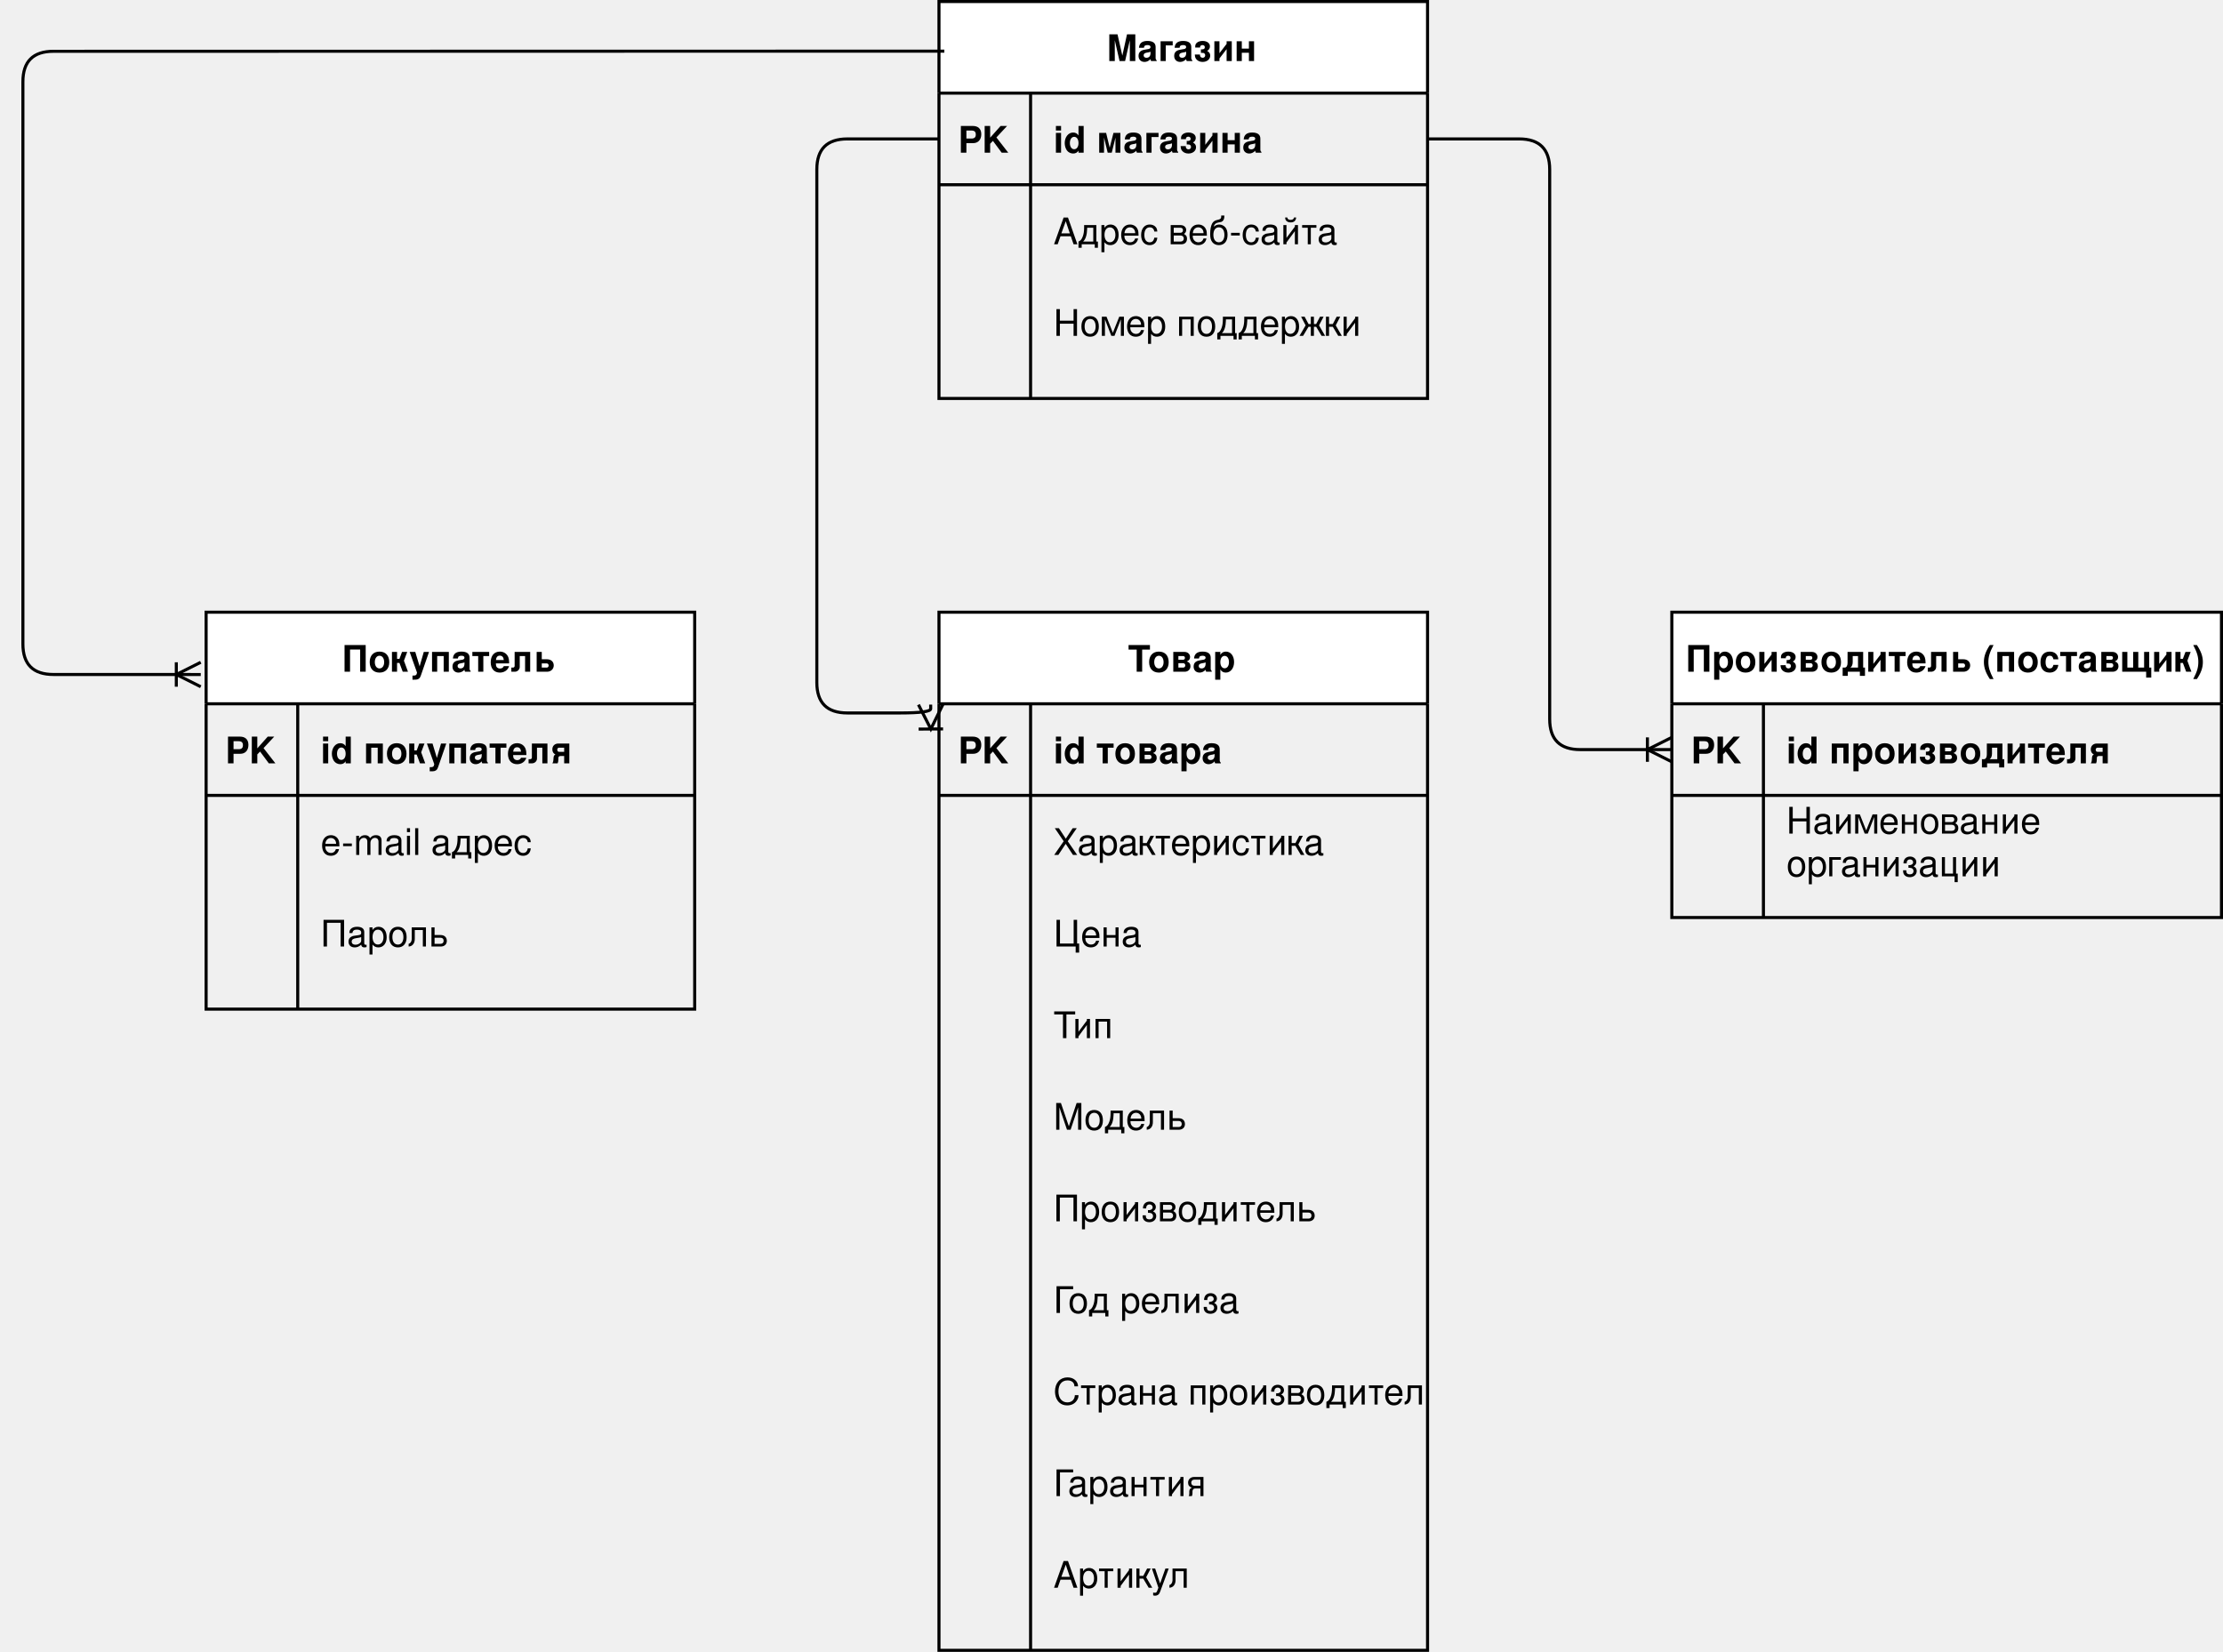
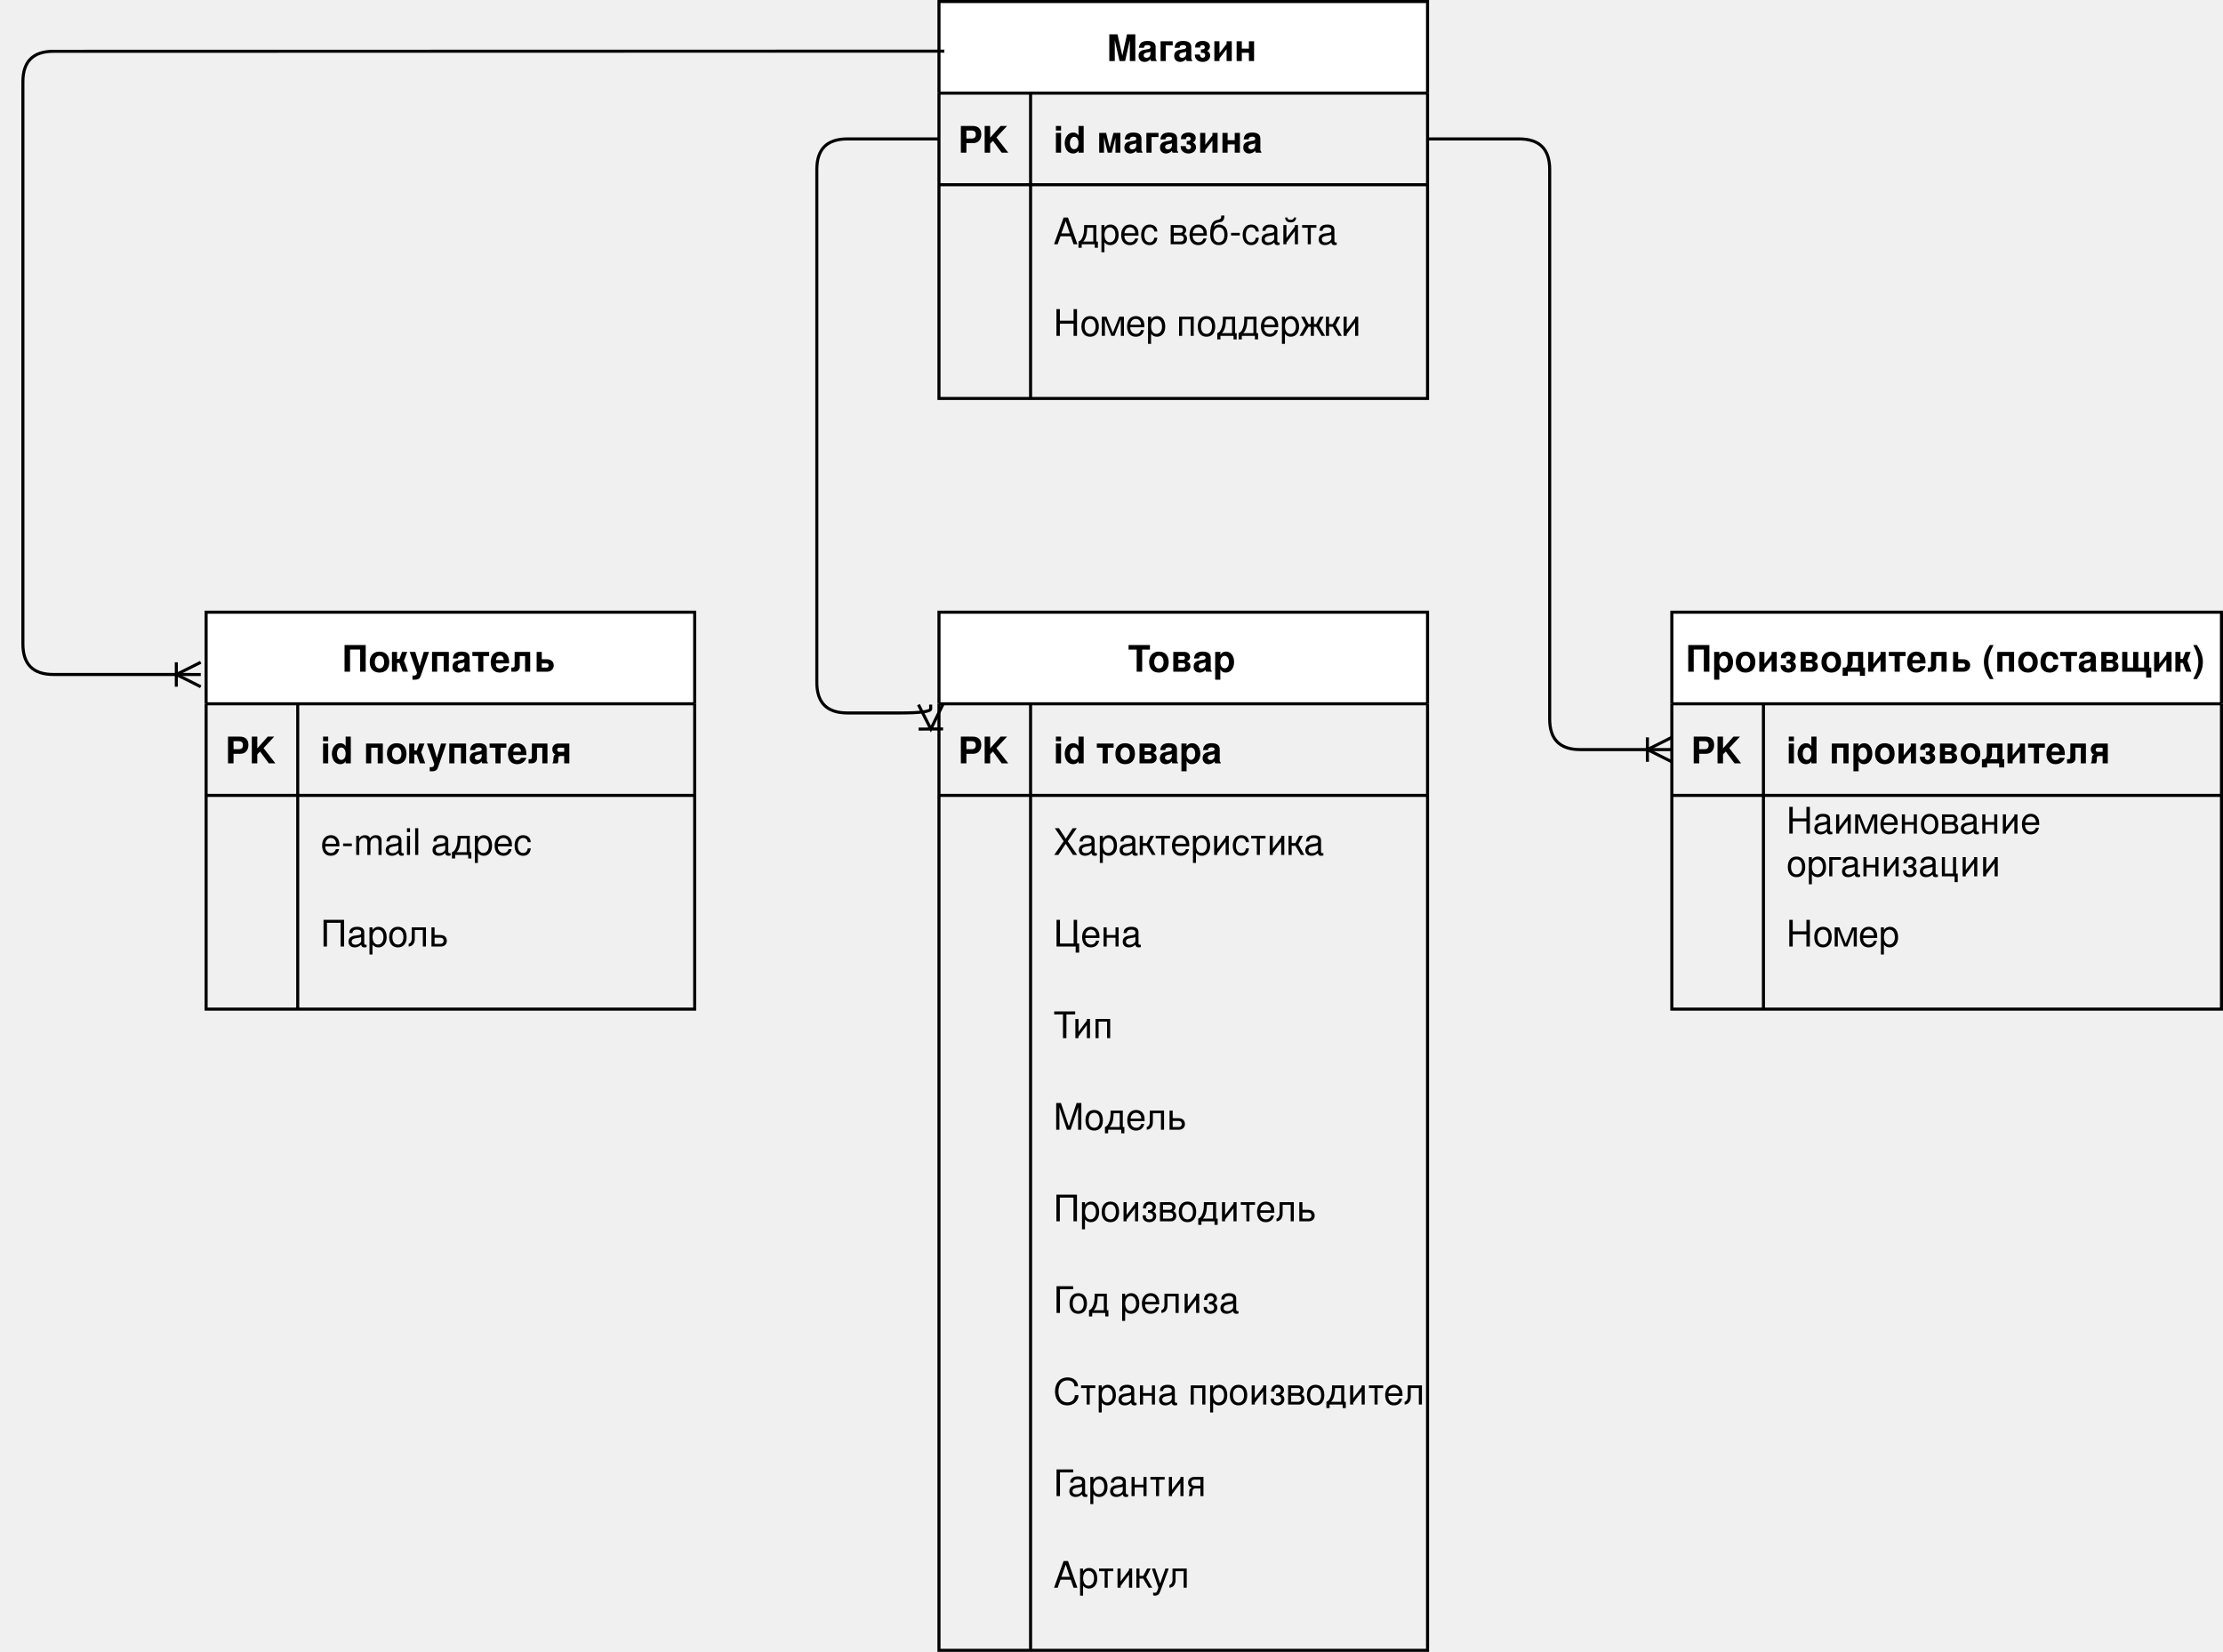
- <svg xmlns="http://www.w3.org/2000/svg" version="1.1" width="728px" height="541px" viewBox="-0.5 -0.5 728 541" content="&lt;mxfile host=&quot;app.diagrams.net&quot; modified=&quot;2020-12-15T15:00:37.733Z&quot; agent=&quot;5.0 (Windows NT 10.0; Win64; x64) AppleWebKit/537.36 (KHTML, like Gecko) Chrome/86.0.424.198 YaBrowser/20.11.3.183 Yowser/2.5 Safari/537.36&quot; etag=&quot;P1OF4cOd9rVtmtXxOGGs&quot; version=&quot;14.0.1&quot; type=&quot;github&quot;&gt;&lt;diagram id=&quot;C5RBs43oDa-KdzZeNtuy&quot; name=&quot;Page-1&quot;&gt;7V1bc5s4FP41ntl9SIeLwfjRt7S7TTttmm27+6YG2WaWgIuVxN5fvxKSQCBwoDZGEM9kCDqWZXy+cz7pHF08MGcPu7cR2Kw/hC70B4bm7gbmfGAYuj4a439EsqeSkcMEq8hzWaVU8MX7DzKhxqSPngu3mYooDH3kbbLC+zAI4D3KyEAUhc/ZasvQz37qBqygJPhyD3xZ+s1z0ZpKHWOUyt9Bb7Xmn6zb7Ps9AF6ZfZPtGrjhsyAyFwNzFoUhoncPuxn0ifK4Xr79sf/m3/xrv/3z8/Yn+Gv6/u7j1yva2HWdtyRfIYIB+uWmna+O9c7TduPg8/jz993dEq0+srdoT8B/ZPoazLXBeEauUy2+msL9KL468XXOtIL2XNVYQRtyi8APIppuEYgQswhTwwKMMQJeACMs0OOy74PN1ourU8na890bsA8fEW+Il6ZLbwfdW2oQpC62jRvcGCmSxpe48S/sYcjLwPdWAb6/x0ojnziN4BY/yw3YIlajolqZ+p9ghOBOMCqm5rcwfIAo2uMq7FWTWwxzmSErPqf2p9tMthZtz2RCwGx+lTSd4opvGLQ1YNZlmMvAw+pAHvBvsS+CYBXjmIWJ6NqNws0diFYQMcEm9IiWF09YlQkgnu/PQj8kaAdhQFpC4Ya96MMlf++PEKHwgYPK1JE0GqvCmuI/rJyZ9sYaWPhxZ7isp2X8R6pHaBYGWxRhGyNtQAz1MyRwF0B90B1ehppBa1aEtjFkDQnZT+/rYRvTLkixrQ2bloMt74ghVufSj5lz7bkuDKrjUd31BADMc+rflPSPqxuULauxKJW3CxnnSlp3ut2Aey9Y3dB32jlMrXNhuhuU+thZMR52gj3zmHaAPe222dM6EtmTOyJ0Pd7ekdQ5rAxGW9RpF489KUcOB1gBDr234nud06rBhfiqX7HXUnYdxxKjG7x6FoBV4dHRhUeb4dFx2zzq9JdHR5XBaItHx8U8SkeWC2EkajFOZTx6LVQYCldLoF47vk7YgLW/ZFodZVXI1CjpPkVUJzGSpoC2JnSOtAedxpJZKbavPZnjZHM5CiRzjG70o+1ncxIX6VA6R+5J+5TPMdTvTQ25O00zOr9Grteqd5wnzO7UQFiVnpQ3rDifth+X1OfT1hM85rEzHwpHJmb1OLG17Lg8PQGvHoDnc0I9kOxRmzLPg5syFClPc1wo8jQU2Xruxjx2ekNlijQrw9EaRRbMQaRxvCYw46JSvN4DfqwOmjL8WJKDu5bgc4QZYENKwDnl6Rntt2wEQmc9hJkO1iKWjIVPmvxeaimvPbNjcZo9lNpxCsxI1xqbae5GKNJ+aidxuKNSO0XgNreKQA5F+pTaGaofjQzlaCST2jkJVb+mZE8NzA/01NZZbeASyTTFsEXJnvMybI8jmaH6kcywJJKZCwNUJzsdnSyAXAgsqwlyh9UkK6pxaG3qRKvCEFheXDmXuJvGULYg7/NMdg1DUYWT7WLDmRhFpkFXMFxCmko7DyrPVpvDxsAtWKegYIfbfkiTeEF3ZqtteSVCn0Iau3oyt7U1tPJ6ARbSJMFJEX/Ou7A29oSBSg0kVUkpjuRgVUXebD9Qqc+brc9Kj44NQhUOVBK7VZc0RwVxIhlvWgUcOU9W+iSpnuRVR8rCO8JyWeX59Twgq8Knun7sIvULoZYRautz2LpeMAHXF0ZNLVddStV54JnnVFtK9fSZF+tApQwxmhdibIoYE7dojxmLlib0hhnNDjBj0Zx+mt102ORjjzmxBkjKcGLBZP2FE0/EiVbrnFiwEKA/nDisPmvQHicWJEDmyblT4jKLapsUe8CSNWBThyUvJ6M0xpJO+yzZ49NRUtNVmSXLt3ifalVxj/m0e+ej6FY3dnZ3kU+T80jb41Orx6ekpKarMJ9aJbs0zAxjGlp2NyKlS2lNWY+pswaW6lDnZSjaGHVWXkTWHLp9HopaHRiKWsVD0Uky+Z2bMk+mek67uaLXI9YadqAO7V7ypI3R7qh92u1zntTqQJ7UKsmTJhseZNoV1yJ1YTvamSBsgTGjf5zJ7U/tcT9fXlvrr8HVcLG84mHoaydMCbLKHHpgOfwZCbMY3O6eNvQCHgdsuRW6LH6egu5qTk+Upjwpr9NMTnCbdpcnTwmdMgNLu4IrQXcF+QYBTDjrcBUGwF+kUrqFgG4Dw8ZhTtfowWeuAAN3Qn5eCBcXtxixu/ADCPbkhZ2HvhNU3mi6zsp/x2XdsFh5vuP+RQp7ofAJRh5WQbzRLJYFWB2kuaukPSJhDVojLkhbjEt7sZRvU8b40O6xbfgY3cMDumYYIt6JlNXjZxsRtVcdLiVHZRSenxFBHyDvCWZst8iW2Gd8Ir1QaqVJO3zObJwzR/rV2btSi5QaMnIN5duhqpHawfYD9kI11kmWPm9ucx6LqcsfKlOb71pIvYp+fOpjCQLHuF2FEX/DbpdxuRccLuNco6xzac5YAefiP3n2knPx+FAd58qfjpPn+srOlWtIOhj5VN6VO6nZsQ4/Vv5gZ7Ypp2H/qpDIbNa/9F/xLy3rWtYLjtWSD/E8tTI+ZOVsLPGpuj5k5xrKt1PiQi+bLS6mP2BIq6c/A2ku/gc=&lt;/diagram&gt;&lt;/mxfile&gt;" resource="https://app.diagrams.net/#Hpaw-wow%2FDataBase%2Fmain%2FLogicDiag.svg">
+ <svg xmlns="http://www.w3.org/2000/svg" version="1.1" width="728px" height="541px" viewBox="-0.5 -0.5 728 541" content="&lt;mxfile host=&quot;app.diagrams.net&quot; modified=&quot;2020-12-15T15:02:21.668Z&quot; agent=&quot;5.0 (Windows NT 10.0; Win64; x64) AppleWebKit/537.36 (KHTML, like Gecko) Chrome/86.0.424.198 YaBrowser/20.11.3.183 Yowser/2.5 Safari/537.36&quot; etag=&quot;NbS92WjNYbyu_lYH8NUI&quot; version=&quot;14.0.1&quot; type=&quot;github&quot;&gt;&lt;diagram id=&quot;C5RBs43oDa-KdzZeNtuy&quot; name=&quot;Page-1&quot;&gt;7V1bc5s4FP41ntl9SIe78aNvaXebdtok23b3jQbZZhaDi0li769fCSQQSDgQG0sQz2QIOpaP8fnO+SQdXTzQp+vd+8jZrD6FLvAHmuLuBvpsoGmqOhzBf0iyTyVDGwuWkefiSrngzvsPYKGCpY+eC7aFinEY+rG3KQofwiAAD3FB5kRR+Fystgj94qdunCVgBHcPjs9Kv3tuvEqltjbM5R+At1yRT1Yt/P3WDqmMv8l25bjhMyXS5wN9GoVhnN6td1PgI+MRu3z/Y//dv/nXev/n1+0v56/Jx/vP365SZddN3pJ9hQgE8atV299s84On7EbB19HXH7v7Rbz8jN+iPDn+I7bXYKYMRlN0nSjJVafuh8nVTq4zbJV4T0wNDbRBt7HzE4km29iJYuwRugIFEOPY8QIQQYGalH3f2Wy9pHoqWXm+e+Psw8eYKCKlycLbAfc2dQhUF/rGDVSGikj5Aiq/ww+DXnZ8bxnA+wdoNPSJkwhs4bPcONsY16hpVmz+JxDFYEc5FTbzexCuQRztYRX8qk48BoeMgYvPuf+pFpataN/TsdDBPr/MVOe4whsMbQOYVRbmKvCgOWLP8W9hLDrBMsGxCBOytRuFm3snWoIYCzahh6w8f4KmzADxfH8a+iFCOwgDpCkON/hFHyzIe3+GcRyuCajYHJnSxBTmBP5B40yVd+bAhI87hWU1L8M/VD2Kp2GwjSPoY0gHgFA/AwQ3B+qD4fAy1BhavSa0rSGrMch++dgM24R2nRzbxrApJdjKgRhCcy78hDlXnuuCoD4e9UOPAkA/p/11xv6wupayZT0WTeViISNcmdadbDfOgxcsb9J3WiVMzXNhuhtUxthZMTY6wZ5lTDvAnpZo9jSPRPbkgQhcj+g7kjqN2mCIok6L3/dMOdIYQAPY6b2Z3KuEVjUihFf1Cr+Ws+sokWjd4NWzACwLjw4vPNoOj45E86jdXx4d1gZDFI+O+Dya9iznVE/UxJyKefSaqmBQV5OiXiu5jnGHtb9kWh9lWchUq2g+aVTHCZI6hbZCNY5pCzpJJNNKbN96Mscu5nIkSOZo3WhHxWdzshDpUDqHbUn7lM/R5G9NNbY5zTM6ryPXa9kbzhNmdxogLEtLShRLzqfixyXN+VR4gkc/duZD4pGJXn+cKCw7zk5PgKu14/mEUA8ke+SmzPPgJg1FstMcF4o8DUUKz93ox05vyEyRem04hFEkZw4iH8crFDPOa43Xe8CP9UGThh8rcnDXDHw2NQOsMQk4uzo9o/xWHIGksx7UTAfWCCUj6pPGv1d6ylvP7JiEZg+ldmyOG7WX2jG6MRQRn9rJAu6o1A4P3PawZYcifUrtGPKPRgx2NFJI7ZyEqt9SsqcB5gdaavOsPnAZybTFsLxkz3kZtscjGUP+kYxRMZKZUR1UuzgdnS2AnFMsq1ByG9dEK6rh0FpXkVWpLjC7uHLGcHc6hrIoeZ9nshs4igBOjv6xx7e/lMf9bHFtrr4FV8Z8caVzprLfIiczkNWm6UbZpbY4mY/tsZPV4jj5BTgOuLIQTuY/D2dl1uzw4qCuMuMp4ZKlt2rxm9Sxxms0D8L31pM95T1Ztdfx6EZr4Haj2ROf7MmioDvreCy22etTsseqP80lbHcB2/LhZE+WtuHx56wLuwZOmMJpgKQsky1DNo0nI2+KT+E0503h63WGx6bnJE7hZH4rL2kOORk01N80ORw5y9ZAaoUBRJ4cp+cnbWojgfT8eh6QZeFTVT12+86FUJvkX85KqKrKWZrQF0bNPVdeSlXJwLPMqRaTBO8zLzaBShpi5GXPLsR4EmLMwkIcM/IWbfWGGfUOMCNvtVOe3bTxsowec2IDkKThRM4ypgsnnogTTeGcyFki1R9ONOrPGojjRE4CZJadyEcvQKu3fbsHLNkANnlY8nJmVGssaYtnyR6fG5W7rswsWX34xan2W/SYT7t3cpRqduPMiy7yaXZSszg+NXt8flTuuhLzqVmxf00vMKamFPdpp3TJrLbtMXU2wFIe6rx0RVujztqLyNpDt89dUbMDXVGT3xUdZ5PfpSnzbKrntNvOet1jbeAH8tDuJU/aGu0OxdNun/OkZgfypGZFnjTbCsbSLr0WqQsbdc8EoQDG5O7FIMPQt06Yr9kFlnLogeXwZyRMPrjdPYftNfuKUl8WQpf85+E0V7P0rP2UJ9l1mtnZlpPu8uQpoZOmY2nVCCXgLgHZIAAJZxUuw8Dx57k03UKQbgODzqFPVvHax6EAAneMfngNFue3ELH78JMT7NELOy/+gVB5p6gqLv+dlFXNxOXZjsQXKuypwhcQedAEyUazRBZAcyB1V5k+JMEKzSER5BqT0p4ulXWyGB/aPbYNH6MHcMDWGMOYNCJV9cipb8jsdbtLqsLxmkwYAd+JvSdQ8F2eL+HP+IJaodxLMz1kzmxUcsf0q+N35R7JKNJKisp6UtMweqD/OHuqGm4kK5+3tDkPj6mrH6pQm+xayKMq/fg8xjIEjgm7Gj3+lsOuEHIvBFwhuIbF4FLskQTBRX4M8qXgIuNDeYKrfG5YmetrB1dJEXOu2Kmiq3SGvW0efqzykfd4U07L8VUjkdlufKmviS+lGFrmC4ElKIZInlqaGDJLPpbFVNMYskqKynoqQuhlt4XF/Kdd0+r5D+Tq8/8B&lt;/diagram&gt;&lt;/mxfile&gt;" resource="https://app.diagrams.net/#Hpaw-wow%2FDataBase%2Fmain%2FLogicDiag.svg">
  <defs>
    <clipPath id="mx-clip-307-30-30-30-0">
      <rect x="307" y="30" width="30" height="30" />
    </clipPath>
    <clipPath id="mx-clip-343-30-124-30-0">
      <rect x="343" y="30" width="124" height="30" />
    </clipPath>
    <clipPath id="mx-clip-343-60-124-30-0">
      <rect x="343" y="60" width="124" height="30" />
    </clipPath>
    <clipPath id="mx-clip-343-90-124-30-0">
      <rect x="343" y="90" width="124" height="30" />
    </clipPath>
    <clipPath id="mx-clip-67-230-30-30-0">
      <rect x="67" y="230" width="30" height="30" />
    </clipPath>
    <clipPath id="mx-clip-103-230-124-30-0">
      <rect x="103" y="230" width="124" height="30" />
    </clipPath>
    <clipPath id="mx-clip-103-260-124-30-0">
      <rect x="103" y="260" width="124" height="30" />
    </clipPath>
    <clipPath id="mx-clip-103-290-124-30-0">
      <rect x="103" y="290" width="124" height="30" />
    </clipPath>
    <clipPath id="mx-clip-547-230-30-30-0">
      <rect x="547" y="230" width="30" height="30" />
    </clipPath>
    <clipPath id="mx-clip-583-230-144-30-0">
      <rect x="583" y="230" width="144" height="30" />
    </clipPath>
    <clipPath id="mx-clip-583-260-144-30-0">
      <rect x="583" y="260" width="144" height="30" />
+     </clipPath>
+     <clipPath id="mx-clip-583-290-144-30-0">
+       <rect x="583" y="290" width="144" height="30" />
    </clipPath>
    <clipPath id="mx-clip-307-230-30-30-0">
      <rect x="307" y="230" width="30" height="30" />
    </clipPath>
    <clipPath id="mx-clip-343-230-124-30-0">
      <rect x="343" y="230" width="124" height="30" />
    </clipPath>
    <clipPath id="mx-clip-343-260-124-30-0">
      <rect x="343" y="260" width="124" height="30" />
    </clipPath>
    <clipPath id="mx-clip-343-290-124-30-0">
      <rect x="343" y="290" width="124" height="30" />
    </clipPath>
    <clipPath id="mx-clip-343-320-124-30-0">
      <rect x="343" y="320" width="124" height="30" />
    </clipPath>
    <clipPath id="mx-clip-343-350-124-30-0">
      <rect x="343" y="350" width="124" height="30" />
    </clipPath>
    <clipPath id="mx-clip-343-380-124-30-0">
      <rect x="343" y="380" width="124" height="30" />
    </clipPath>
    <clipPath id="mx-clip-343-410-124-30-0">
      <rect x="343" y="410" width="124" height="30" />
    </clipPath>
    <clipPath id="mx-clip-343-440-124-30-0">
      <rect x="343" y="440" width="124" height="30" />
    </clipPath>
    <clipPath id="mx-clip-343-470-124-30-0">
      <rect x="343" y="470" width="124" height="30" />
    </clipPath>
    <clipPath id="mx-clip-343-500-124-30-0">
      <rect x="343" y="500" width="124" height="30" />
    </clipPath>
  </defs>
  <g>
    <path d="M 307 30 L 307 0 L 467 0 L 467 30" fill="#ffffff" stroke="#000000" stroke-miterlimit="10" pointer-events="all" />
    <path d="M 307 30 L 307 130 L 467 130 L 467 30" fill="none" stroke="#000000" stroke-miterlimit="10" pointer-events="none" />
    <path d="M 307 30 L 467 30" fill="none" stroke="#000000" stroke-miterlimit="10" pointer-events="none" />
    <path d="M 337 30 L 337 130" fill="none" stroke="#000000" stroke-miterlimit="10" pointer-events="none" />
    <g fill="#000000" font-family="Helvetica" font-weight="bold" pointer-events="none" text-anchor="middle" font-size="12px">
      <text x="386.5" y="19.5">Магазин</text>
    </g>
    <path d="M 307 30 M 467 30 M 467 60 L 307 60" fill="none" stroke="#000000" stroke-miterlimit="10" pointer-events="none" />
    <path d="M 307 30 M 337 30 M 337 60 M 307 60" fill="none" stroke="#000000" stroke-miterlimit="10" pointer-events="none" />
    <g fill="#000000" font-family="Helvetica" font-weight="bold" pointer-events="none" clip-path="url(#mx-clip-307-30-30-30-0)" text-anchor="middle" font-size="12px">
      <text x="321.5" y="49.5">PK</text>
    </g>
    <path d="M 337 30 M 467 30 M 467 60 M 337 60" fill="none" stroke="#000000" stroke-miterlimit="10" pointer-events="none" />
    <g fill="#000000" font-family="Helvetica" font-weight="bold" text-decoration="underline" pointer-events="none" clip-path="url(#mx-clip-343-30-124-30-0)" font-size="12px">
      <text x="344.5" y="49.5">id магазина</text>
    </g>
    <path d="M 307 60 M 467 60 M 467 90 M 307 90" fill="none" stroke="#000000" stroke-miterlimit="10" pointer-events="none" />
    <path d="M 307 60 M 337 60 M 337 90 M 307 90" fill="none" stroke="#000000" stroke-miterlimit="10" pointer-events="none" />
    <path d="M 337 60 M 467 60 M 467 90 M 337 90" fill="none" stroke="#000000" stroke-miterlimit="10" pointer-events="none" />
    <g fill="#000000" font-family="Helvetica" pointer-events="none" clip-path="url(#mx-clip-343-60-124-30-0)" font-size="12px">
      <text x="344.5" y="79.5">Адрес веб-сайта</text>
    </g>
    <path d="M 307 90 M 467 90 M 467 120 M 307 120" fill="none" stroke="#000000" stroke-miterlimit="10" pointer-events="none" />
    <path d="M 307 90 M 337 90 M 337 120 M 307 120" fill="none" stroke="#000000" stroke-miterlimit="10" pointer-events="none" />
    <path d="M 337 90 M 467 90 M 467 120 M 337 120" fill="none" stroke="#000000" stroke-miterlimit="10" pointer-events="none" />
    <g fill="#000000" font-family="Helvetica" pointer-events="none" clip-path="url(#mx-clip-343-90-124-30-0)" font-size="12px">
      <text x="344.5" y="109.5">Номер поддержки</text>
    </g>
    <path d="M 67 230 L 67 200 L 227 200 L 227 230" fill="#ffffff" stroke="#000000" stroke-miterlimit="10" pointer-events="none" />
    <path d="M 67 230 L 67 330 L 227 330 L 227 230" fill="none" stroke="#000000" stroke-miterlimit="10" pointer-events="none" />
    <path d="M 67 230 L 227 230" fill="none" stroke="#000000" stroke-miterlimit="10" pointer-events="none" />
    <path d="M 97 230 L 97 330" fill="none" stroke="#000000" stroke-miterlimit="10" pointer-events="none" />
    <g fill="#000000" font-family="Helvetica" font-weight="bold" pointer-events="none" text-anchor="middle" font-size="12px">
      <text x="146.5" y="219.5">Покупатель</text>
    </g>
    <path d="M 67 230 M 227 230 M 227 260 L 67 260" fill="none" stroke="#000000" stroke-miterlimit="10" pointer-events="none" />
    <path d="M 67 230 M 97 230 M 97 260 M 67 260" fill="none" stroke="#000000" stroke-miterlimit="10" pointer-events="none" />
    <g fill="#000000" font-family="Helvetica" font-weight="bold" pointer-events="none" clip-path="url(#mx-clip-67-230-30-30-0)" text-anchor="middle" font-size="12px">
      <text x="81.5" y="249.5">PK</text>
    </g>
    <path d="M 97 230 M 227 230 M 227 260 M 97 260" fill="none" stroke="#000000" stroke-miterlimit="10" pointer-events="none" />
    <g fill="#000000" font-family="Helvetica" font-weight="bold" text-decoration="underline" pointer-events="none" clip-path="url(#mx-clip-103-230-124-30-0)" font-size="12px">
      <text x="104.5" y="249.5">id покупателя</text>
    </g>
    <path d="M 67 260 M 227 260 M 227 290 M 67 290" fill="none" stroke="#000000" stroke-miterlimit="10" pointer-events="none" />
    <path d="M 67 260 M 97 260 M 97 290 M 67 290" fill="none" stroke="#000000" stroke-miterlimit="10" pointer-events="none" />
    <path d="M 97 260 M 227 260 M 227 290 M 97 290" fill="none" stroke="#000000" stroke-miterlimit="10" pointer-events="none" />
    <g fill="#000000" font-family="Helvetica" pointer-events="none" clip-path="url(#mx-clip-103-260-124-30-0)" font-size="12px">
      <text x="104.5" y="279.5">e-mail адрес</text>
    </g>
    <path d="M 67 290 M 227 290 M 227 320 M 67 320" fill="none" stroke="#000000" stroke-miterlimit="10" pointer-events="none" />
    <path d="M 67 290 M 97 290 M 97 320 M 67 320" fill="none" stroke="#000000" stroke-miterlimit="10" pointer-events="none" />
    <path d="M 97 290 M 227 290 M 227 320 M 97 320" fill="none" stroke="#000000" stroke-miterlimit="10" pointer-events="none" />
    <g fill="#000000" font-family="Helvetica" pointer-events="none" clip-path="url(#mx-clip-103-290-124-30-0)" font-size="12px">
      <text x="104.5" y="309.5">Пароль</text>
    </g>
    <path d="M 547 230 L 547 200 L 727 200 L 727 230" fill="#ffffff" stroke="#000000" stroke-miterlimit="10" pointer-events="none" />
-     <path d="M 547 230 L 547 300 L 727 300 L 727 230" fill="none" stroke="#000000" stroke-miterlimit="10" pointer-events="none" />
+     <path d="M 547 230 L 547 330 L 727 330 L 727 230" fill="none" stroke="#000000" stroke-miterlimit="10" pointer-events="none" />
    <path d="M 547 230 L 727 230" fill="none" stroke="#000000" stroke-miterlimit="10" pointer-events="none" />
-     <path d="M 577 230 L 577 300" fill="none" stroke="#000000" stroke-miterlimit="10" pointer-events="none" />
+     <path d="M 577 230 L 577 330" fill="none" stroke="#000000" stroke-miterlimit="10" pointer-events="none" />
    <g fill="#000000" font-family="Helvetica" font-weight="bold" pointer-events="none" text-anchor="middle" font-size="12px">
      <text x="636.5" y="219.5">Производитель (поставщик)</text>
    </g>
    <path d="M 547 230 M 727 230 M 727 260 L 547 260" fill="none" stroke="#000000" stroke-miterlimit="10" pointer-events="none" />
    <path d="M 547 230 M 577 230 M 577 260 M 547 260" fill="none" stroke="#000000" stroke-miterlimit="10" pointer-events="none" />
    <g fill="#000000" font-family="Helvetica" font-weight="bold" pointer-events="none" clip-path="url(#mx-clip-547-230-30-30-0)" text-anchor="middle" font-size="12px">
      <text x="561.5" y="249.5">PK</text>
    </g>
    <path d="M 577 230 M 727 230 M 727 260 M 577 260" fill="none" stroke="#000000" stroke-miterlimit="10" pointer-events="none" />
    <g fill="#000000" font-family="Helvetica" font-weight="bold" text-decoration="underline" pointer-events="none" clip-path="url(#mx-clip-583-230-144-30-0)" font-size="12px">
      <text x="584.5" y="249.5">id производителя</text>
    </g>
    <path d="M 547 260 M 727 260 M 727 290 M 547 290" fill="none" stroke="#000000" stroke-miterlimit="10" pointer-events="none" />
    <path d="M 547 260 M 577 260 M 577 290 M 547 290" fill="none" stroke="#000000" stroke-miterlimit="10" pointer-events="none" />
    <path d="M 577 260 M 727 260 M 727 290 M 577 290" fill="none" stroke="#000000" stroke-miterlimit="10" pointer-events="none" />
    <g fill="#000000" font-family="Helvetica" pointer-events="none" clip-path="url(#mx-clip-583-260-144-30-0)" font-size="12px">
      <text x="584.5" y="272.5">Наименование </text>
      <text x="584.5" y="286.5">организации</text>
+     </g>
+     <path d="M 547 290 M 727 290 M 727 320 M 547 320" fill="none" stroke="#000000" stroke-miterlimit="10" pointer-events="none" />
+     <path d="M 547 290 M 577 290 M 577 320 M 547 320" fill="none" stroke="#000000" stroke-miterlimit="10" pointer-events="none" />
+     <path d="M 577 290 M 727 290 M 727 320 M 577 320" fill="none" stroke="#000000" stroke-miterlimit="10" pointer-events="none" />
+     <g fill="#000000" font-family="Helvetica" pointer-events="none" clip-path="url(#mx-clip-583-290-144-30-0)" font-size="12px">
+       <text x="584.5" y="309.5">Номер</text>
    </g>
    <path d="M 307 230 L 307 200 L 467 200 L 467 230" fill="#ffffff" stroke="#000000" stroke-miterlimit="10" pointer-events="none" />
    <path d="M 307 230 L 307 540 L 467 540 L 467 230" fill="none" stroke="#000000" stroke-miterlimit="10" pointer-events="none" />
    <path d="M 307 230 L 467 230" fill="none" stroke="#000000" stroke-miterlimit="10" pointer-events="none" />
    <path d="M 337 230 L 337 540" fill="none" stroke="#000000" stroke-miterlimit="10" pointer-events="none" />
    <g fill="#000000" font-family="Helvetica" font-weight="bold" pointer-events="none" text-anchor="middle" font-size="12px">
      <text x="386.5" y="219.5">Товар</text>
    </g>
    <path d="M 307 230 M 467 230 M 467 260 L 307 260" fill="none" stroke="#000000" stroke-miterlimit="10" pointer-events="none" />
    <path d="M 307 230 M 337 230 M 337 260 M 307 260" fill="none" stroke="#000000" stroke-miterlimit="10" pointer-events="none" />
    <g fill="#000000" font-family="Helvetica" font-weight="bold" pointer-events="none" clip-path="url(#mx-clip-307-230-30-30-0)" text-anchor="middle" font-size="12px">
      <text x="321.5" y="249.5">PK</text>
    </g>
    <path d="M 337 230 M 467 230 M 467 260 M 337 260" fill="none" stroke="#000000" stroke-miterlimit="10" pointer-events="none" />
    <g fill="#000000" font-family="Helvetica" font-weight="bold" text-decoration="underline" pointer-events="none" clip-path="url(#mx-clip-343-230-124-30-0)" font-size="12px">
      <text x="344.5" y="249.5">id товара</text>
    </g>
    <path d="M 307 260 M 467 260 M 467 290 M 307 290" fill="none" stroke="#000000" stroke-miterlimit="10" pointer-events="none" />
    <path d="M 307 260 M 337 260 M 337 290 M 307 290" fill="none" stroke="#000000" stroke-miterlimit="10" pointer-events="none" />
    <path d="M 337 260 M 467 260 M 467 290 M 337 290" fill="none" stroke="#000000" stroke-miterlimit="10" pointer-events="none" />
    <g fill="#000000" font-family="Helvetica" pointer-events="none" clip-path="url(#mx-clip-343-260-124-30-0)" font-size="12px">
      <text x="344.5" y="279.5">Характеристика</text>
    </g>
    <path d="M 307 290 M 467 290 M 467 320 M 307 320" fill="none" stroke="#000000" stroke-miterlimit="10" pointer-events="none" />
    <path d="M 307 290 M 337 290 M 337 320 M 307 320" fill="none" stroke="#000000" stroke-miterlimit="10" pointer-events="none" />
    <path d="M 337 290 M 467 290 M 467 320 M 337 320" fill="none" stroke="#000000" stroke-miterlimit="10" pointer-events="none" />
    <g fill="#000000" font-family="Helvetica" pointer-events="none" clip-path="url(#mx-clip-343-290-124-30-0)" font-size="12px">
      <text x="344.5" y="309.5">Цена</text>
    </g>
    <path d="M 307 320 M 467 320 M 467 350 M 307 350" fill="none" stroke="#000000" stroke-miterlimit="10" pointer-events="none" />
    <path d="M 307 320 M 337 320 M 337 350 M 307 350" fill="none" stroke="#000000" stroke-miterlimit="10" pointer-events="none" />
    <path d="M 337 320 M 467 320 M 467 350 M 337 350" fill="none" stroke="#000000" stroke-miterlimit="10" pointer-events="none" />
    <g fill="#000000" font-family="Helvetica" pointer-events="none" clip-path="url(#mx-clip-343-320-124-30-0)" font-size="12px">
      <text x="344.5" y="339.5">Тип</text>
    </g>
    <path d="M 307 350 M 467 350 M 467 380 M 307 380" fill="none" stroke="#000000" stroke-miterlimit="10" pointer-events="none" />
    <path d="M 307 350 M 337 350 M 337 380 M 307 380" fill="none" stroke="#000000" stroke-miterlimit="10" pointer-events="none" />
    <path d="M 337 350 M 467 350 M 467 380 M 337 380" fill="none" stroke="#000000" stroke-miterlimit="10" pointer-events="none" />
    <g fill="#000000" font-family="Helvetica" pointer-events="none" clip-path="url(#mx-clip-343-350-124-30-0)" font-size="12px">
      <text x="344.5" y="369.5">Модель</text>
    </g>
    <path d="M 307 380 M 467 380 M 467 410 M 307 410" fill="none" stroke="#000000" stroke-miterlimit="10" pointer-events="none" />
    <path d="M 307 380 M 337 380 M 337 410 M 307 410" fill="none" stroke="#000000" stroke-miterlimit="10" pointer-events="none" />
    <path d="M 337 380 M 467 380 M 467 410 M 337 410" fill="none" stroke="#000000" stroke-miterlimit="10" pointer-events="none" />
    <g fill="#000000" font-family="Helvetica" pointer-events="none" clip-path="url(#mx-clip-343-380-124-30-0)" font-size="12px">
      <text x="344.5" y="399.5">Производитель</text>
    </g>
    <path d="M 307 410 M 467 410 M 467 440 M 307 440" fill="none" stroke="#000000" stroke-miterlimit="10" pointer-events="none" />
    <path d="M 307 410 M 337 410 M 337 440 M 307 440" fill="none" stroke="#000000" stroke-miterlimit="10" pointer-events="none" />
    <path d="M 337 410 M 467 410 M 467 440 M 337 440" fill="none" stroke="#000000" stroke-miterlimit="10" pointer-events="none" />
    <g fill="#000000" font-family="Helvetica" pointer-events="none" clip-path="url(#mx-clip-343-410-124-30-0)" font-size="12px">
      <text x="344.5" y="429.5">Год релиза</text>
    </g>
    <path d="M 307 440 M 467 440 M 467 470 M 307 470" fill="none" stroke="#000000" stroke-miterlimit="10" pointer-events="none" />
    <path d="M 307 440 M 337 440 M 337 470 M 307 470" fill="none" stroke="#000000" stroke-miterlimit="10" pointer-events="none" />
    <path d="M 337 440 M 467 440 M 467 470 M 337 470" fill="none" stroke="#000000" stroke-miterlimit="10" pointer-events="none" />
    <g fill="#000000" font-family="Helvetica" pointer-events="none" clip-path="url(#mx-clip-343-440-124-30-0)" font-size="12px">
      <text x="344.5" y="459.5">Страна производитель</text>
    </g>
    <path d="M 307 470 M 467 470 M 467 500 M 307 500" fill="none" stroke="#000000" stroke-miterlimit="10" pointer-events="none" />
    <path d="M 307 470 M 337 470 M 337 500 M 307 500" fill="none" stroke="#000000" stroke-miterlimit="10" pointer-events="none" />
    <path d="M 337 470 M 467 470 M 467 500 M 337 500" fill="none" stroke="#000000" stroke-miterlimit="10" pointer-events="none" />
    <g fill="#000000" font-family="Helvetica" pointer-events="none" clip-path="url(#mx-clip-343-470-124-30-0)" font-size="12px">
      <text x="344.5" y="489.5">Гарантия</text>
    </g>
    <path d="M 307 500 M 467 500 M 467 530 M 307 530" fill="none" stroke="#000000" stroke-miterlimit="10" pointer-events="none" />
    <path d="M 307 500 M 337 500 M 337 530 M 307 530" fill="none" stroke="#000000" stroke-miterlimit="10" pointer-events="none" />
    <path d="M 337 500 M 467 500 M 467 530 M 337 530" fill="none" stroke="#000000" stroke-miterlimit="10" pointer-events="none" />
    <g fill="#000000" font-family="Helvetica" pointer-events="none" clip-path="url(#mx-clip-343-500-124-30-0)" font-size="12px">
      <text x="344.5" y="519.5">Артикул</text>
    </g>
    <path d="M 308.76 16.25 L 17 16.3 Q 7 16.3 7 26.3 L 7 210.4 Q 7 220.4 17 220.4 L 65.24 220.41" fill="none" stroke="#000000" stroke-miterlimit="10" pointer-events="none" />
    <path d="M 57.24 224.41 L 57.24 216.41 M 65.24 216.41 L 57.24 220.41 L 65.24 224.41" fill="none" stroke="#000000" stroke-miterlimit="10" pointer-events="none" />
    <path d="M 307 45 L 277 45 Q 267 45 267 55 L 267 223 Q 267 233 277 233 L 294.3 233 Q 304.3 233 304.29 231.63 L 304.28 230.26" fill="none" stroke="#000000" stroke-miterlimit="10" pointer-events="none" />
    <path d="M 308.34 238.23 L 300.34 238.29 M 300.28 230.29 L 304.34 238.26 L 308.28 230.23" fill="none" stroke="#000000" stroke-miterlimit="10" pointer-events="none" />
    <path d="M 467 45 L 497 45 Q 507 45 507 55 L 507 235 Q 507 245 517 245 L 547 245" fill="none" stroke="#000000" stroke-miterlimit="10" pointer-events="none" />
    <path d="M 539 249 L 539 241 M 547 241 L 539 245 L 547 249" fill="none" stroke="#000000" stroke-miterlimit="10" pointer-events="none" />
  </g>
</svg>
